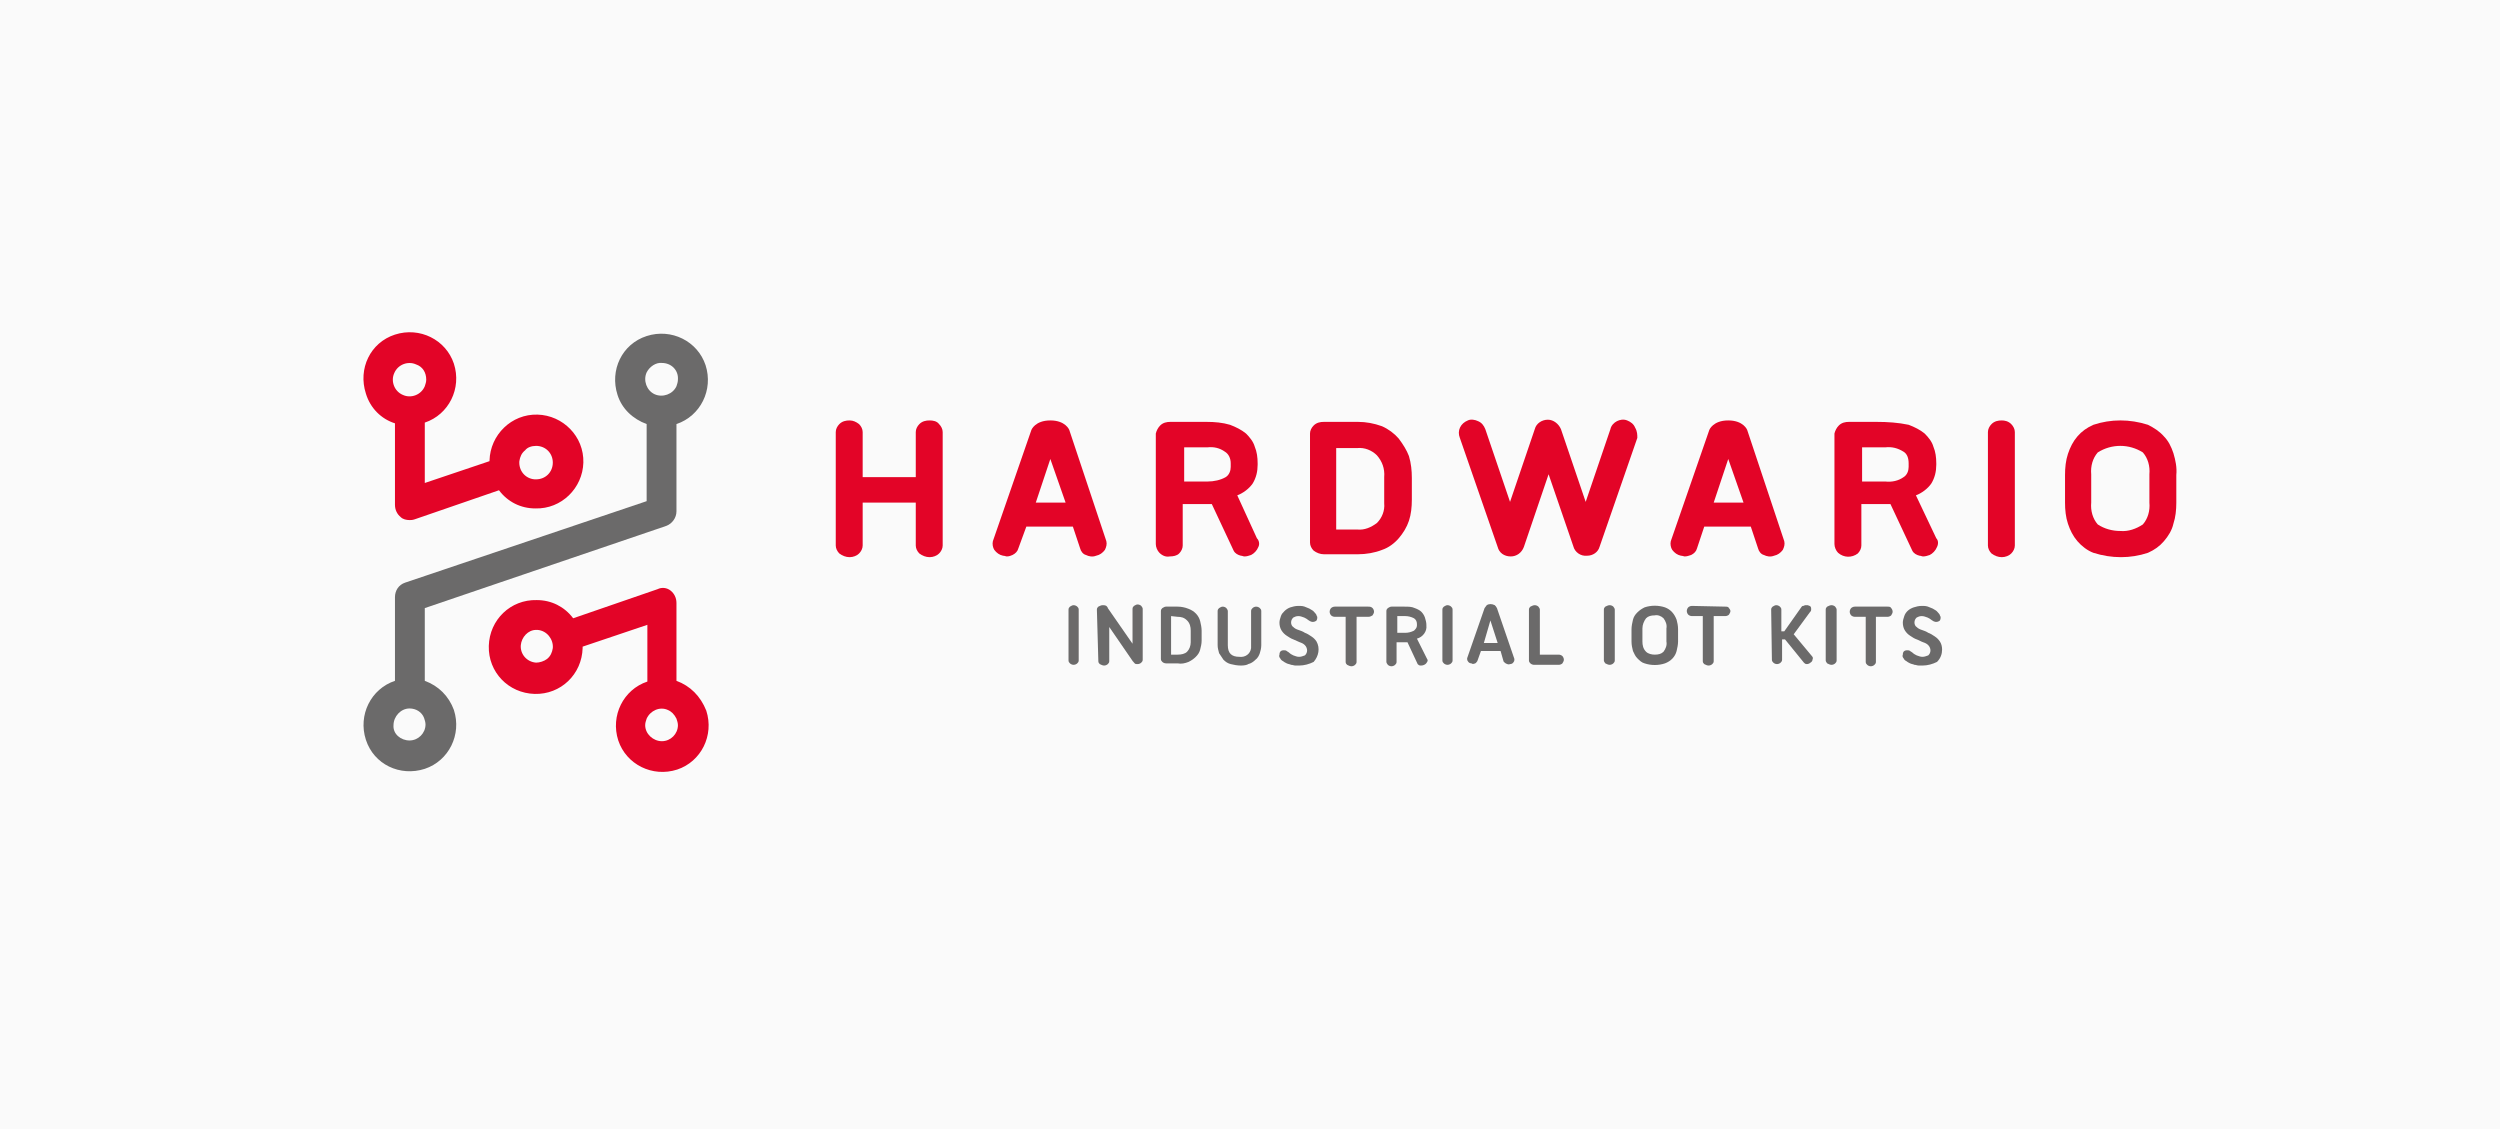
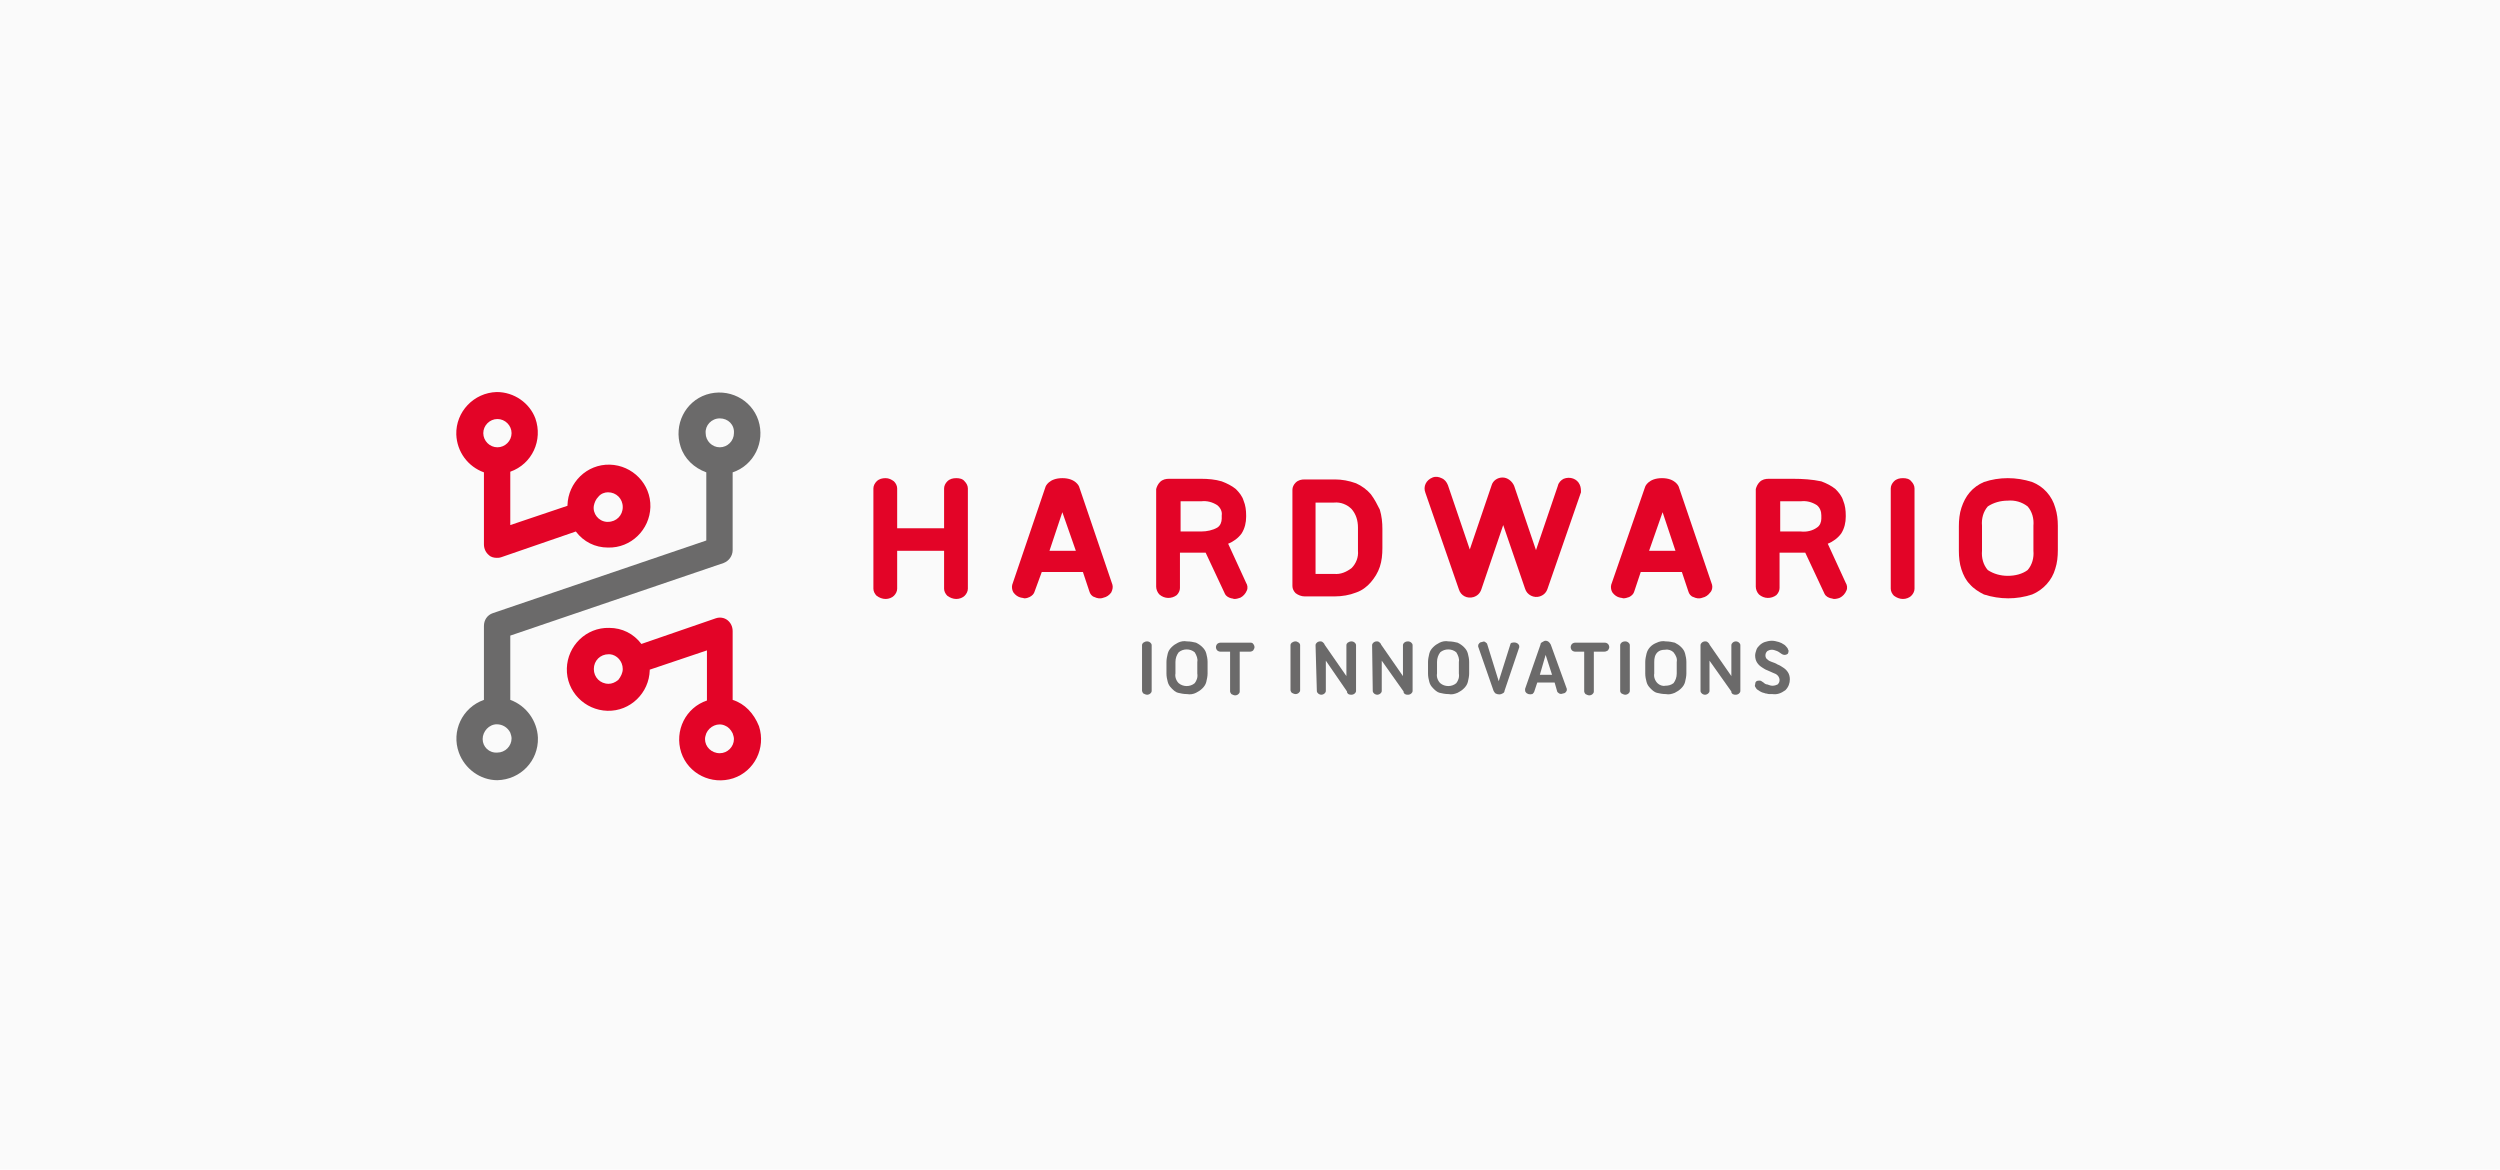
- <svg xmlns="http://www.w3.org/2000/svg" version="1.1" id="Layer_1" x="0px" y="0px" viewBox="0 0 343.7 155.1" style="enable-background:new 0 0 343.7 155.1;" xml:space="preserve">
+ <svg xmlns="http://www.w3.org/2000/svg" version="1.1" id="Layer_1" x="0px" y="0px" viewBox="0 0 389 182" style="enable-background:new 0 0 389 182;" xml:space="preserve">
  <style type="text/css">
	.st0{opacity:0.2;fill:#E6E6E6;enable-background:new    ;}
	.st1{fill:#6B6A6A;}
	.st2{fill:#E30427;}
</style>
-   <rect x="-21" y="-14" class="st0" width="389" height="182" />
-   <path class="st1" d="M54.1,99.7c0-1.2,1-2.3,2.2-2.3c0.9,0,1.7,0.5,2,1.3c0.1,0.3,0.2,0.6,0.2,0.9c0,1.2-1,2.2-2.2,2.2  S54,100.9,54.1,99.7 M91,49.9c1.3,0,2.3,1,2.2,2.3c0,0,0,0,0,0c0,0.3-0.1,0.6-0.2,0.9c-0.5,1.1-1.9,1.6-3,1.1s-1.6-1.9-1.1-3  C89.3,50.4,90.2,49.8,91,49.9 M58.4,93.6v-10l33.2-11.3c0.8-0.3,1.4-1.1,1.4-2v-12c3.3-1.1,5.1-4.7,4-8.1c-1.1-3.3-4.7-5.1-8.1-4  s-5.1,4.7-4,8.1c0.6,1.9,2.1,3.3,4,4v10.6L55.7,80.1c-0.9,0.3-1.4,1.1-1.4,2v11.5c-3.3,1.1-5.1,4.7-4,8.1s4.7,5.1,8.1,4  c3.3-1.1,5.1-4.7,4-8.1C61.7,95.7,60.3,94.3,58.4,93.6" />
-   <path class="st2" d="M58.6,52.2c0,0.3-0.1,0.6-0.2,0.9c-0.5,1.2-1.9,1.7-3,1.2c-1.2-0.5-1.7-1.9-1.2-3c0.5-1.2,1.9-1.7,3-1.2  C58.1,50.4,58.6,51.2,58.6,52.2 M73.7,61.3c1.3,0,2.3,1,2.3,2.3c0,1.3-1,2.3-2.3,2.3h-0.2c-1.3-0.1-2.2-1.2-2.1-2.5  c0.1-0.6,0.3-1.1,0.8-1.5C72.5,61.5,73.1,61.3,73.7,61.3 M54.3,58.2v11.2c0,0.7,0.3,1.3,0.8,1.7c0.3,0.3,0.8,0.4,1.2,0.4  c0.2,0,0.4,0,0.7-0.1l11.6-4c1.2,1.6,3,2.5,5,2.5c3.6,0.1,6.5-2.8,6.6-6.3c0.1-3.6-2.8-6.5-6.3-6.6c-3.6-0.1-6.5,2.8-6.6,6.3  c0,0,0,0.1,0,0.1l-8.9,3v-8.3c3.3-1.1,5.1-4.7,4-8.1c-1.1-3.3-4.7-5.1-8.1-4s-5.1,4.7-4,8.1C50.9,56.1,52.4,57.6,54.3,58.2" />
-   <path class="st2" d="M88.7,99.7c0-0.3,0.1-0.6,0.2-0.9c0.5-1.1,1.8-1.7,2.9-1.2c0.5,0.2,0.9,0.6,1.2,1.2c0.1,0.3,0.2,0.6,0.2,0.9  c0,1.2-1,2.2-2.2,2.2S88.7,100.9,88.7,99.7 M73.7,91.1c-1.3-0.1-2.2-1.2-2.1-2.4c0.1-1.1,1-2.1,2.1-2.1h0.2c1.3,0.1,2.2,1.3,2.1,2.5  c-0.1,0.6-0.3,1.1-0.8,1.5C74.8,90.9,74.2,91.1,73.7,91.1 M93,93.6V82.9c0-0.7-0.3-1.3-0.8-1.7c-0.5-0.4-1.2-0.5-1.8-0.2l-11.6,4  c-1.2-1.6-3-2.5-5-2.5c-3.6-0.1-6.5,2.7-6.6,6.3c-0.1,3.6,2.7,6.5,6.3,6.6c3.6,0.1,6.5-2.7,6.6-6.3c0-0.1,0-0.1,0-0.2l8.9-3v7.8  c-3.3,1.1-5.1,4.7-4,8.1c1.1,3.3,4.7,5.1,8.1,4c3.3-1.1,5.1-4.7,4-8.1C96.3,95.7,94.9,94.3,93,93.6" />
-   <path class="st2" d="M127.8,57.8c-0.5,0-1,0.1-1.4,0.5c-0.3,0.3-0.5,0.7-0.5,1.1v6.2h-7.3v-6.2c0-0.4-0.2-0.8-0.5-1.1  c-0.4-0.3-0.8-0.5-1.3-0.5c-0.5,0-1,0.1-1.4,0.5c-0.3,0.3-0.5,0.7-0.5,1.1V75c0,0.4,0.2,0.8,0.5,1.1c0.4,0.3,0.9,0.5,1.4,0.5  c0.5,0,1-0.2,1.3-0.5c0.3-0.3,0.5-0.7,0.5-1.1v-5.9h7.3V75c0,0.4,0.2,0.8,0.5,1.1c0.4,0.3,0.9,0.5,1.4,0.5c0.5,0,1-0.2,1.3-0.5  c0.3-0.3,0.5-0.7,0.5-1.1V59.4c0-0.4-0.2-0.8-0.5-1.1C128.8,57.9,128.3,57.8,127.8,57.8" />
-   <path class="st2" d="M169.2,63.7v0.5c0,0.5-0.2,1.1-0.7,1.4c-0.7,0.4-1.6,0.6-2.5,0.6h-3.2v-4.7h3.2c0.9-0.1,1.7,0.1,2.4,0.6  C168.9,62.4,169.2,63,169.2,63.7 M170.1,68.1c0.8-0.3,1.6-0.9,2.1-1.6c0.5-0.8,0.7-1.7,0.7-2.6v-0.2c0-0.8-0.1-1.6-0.4-2.3  c-0.2-0.7-0.7-1.3-1.2-1.8c-0.6-0.5-1.4-0.9-2.2-1.2c-1-0.3-2.1-0.4-3.2-0.4h-5c-0.5,0-1,0.1-1.4,0.5c-0.3,0.3-0.5,0.7-0.6,1.1v15.2  c0,0.4,0.2,0.9,0.5,1.2c0.4,0.4,0.9,0.6,1.4,0.5c0.5,0,1-0.1,1.3-0.4c0.3-0.3,0.5-0.7,0.5-1.1v-5.7h4l3,6.4c0.2,0.4,0.6,0.6,1,0.7  c0.2,0,0.3,0.1,0.5,0.1c0.3,0,0.6-0.1,0.9-0.2c0.4-0.2,0.8-0.6,1-1.1c0.2-0.4,0.1-0.9-0.2-1.2L170.1,68.1z" />
-   <path class="st2" d="M190.3,65.6v3.6c0.1,1-0.3,2-1,2.7c-0.8,0.6-1.7,1-2.7,0.9h-2.9V61.6h2.9c1-0.1,2,0.3,2.7,1  C190,63.4,190.4,64.4,190.3,65.6 M192.3,60.3c-0.6-0.7-1.4-1.3-2.3-1.7c-1.1-0.4-2.2-0.6-3.3-0.6H182c-0.5,0-1,0.1-1.4,0.5  c-0.3,0.3-0.5,0.7-0.5,1.1v15c0,0.4,0.2,0.8,0.5,1.1c0.4,0.3,0.9,0.5,1.4,0.5h4.7c1.1,0,2.3-0.2,3.3-0.6c0.9-0.3,1.7-0.9,2.3-1.6  c0.6-0.7,1.1-1.5,1.4-2.4c0.3-0.9,0.4-1.9,0.4-2.9v-3c0-1-0.1-2-0.4-3C193.4,61.9,192.9,61.1,192.3,60.3" />
-   <path class="st2" d="M239.7,69.1h-4.1l2-6L239.7,69.1z M240.2,59.1c0,0-0.5-1.3-2.6-1.3s-2.6,1.3-2.6,1.3l-5.3,15.3  c-0.1,0.4,0,0.9,0.2,1.2c0.3,0.4,0.7,0.7,1.2,0.8c0.2,0,0.4,0.1,0.5,0.1c0.3,0,0.6-0.1,0.9-0.2c0.4-0.2,0.7-0.5,0.8-0.9l1-3h6.4l1,3  c0.1,0.4,0.4,0.8,0.8,0.9c0.4,0.2,0.9,0.3,1.4,0.1c0.5-0.1,0.9-0.4,1.2-0.8c0.2-0.4,0.3-0.8,0.2-1.2L240.2,59.1z" />
-   <path class="st2" d="M262.4,63.7v0.5c0,0.5-0.2,1.1-0.7,1.4c-0.7,0.5-1.6,0.7-2.5,0.6h-3.2v-4.7h3.2c0.9-0.1,1.7,0.1,2.5,0.6  C262.2,62.4,262.4,63,262.4,63.7 M263.4,68.1c0.8-0.3,1.6-0.9,2.1-1.6c0.5-0.8,0.7-1.7,0.7-2.6v-0.2c0-0.8-0.1-1.6-0.4-2.3  c-0.2-0.7-0.7-1.3-1.2-1.8c-0.6-0.5-1.4-0.9-2.2-1.2c-1.4-0.3-2.9-0.4-4.4-0.4h-3.8c-0.5,0-1,0.1-1.4,0.5c-0.3,0.3-0.5,0.7-0.6,1.1  v15.2c0,0.4,0.2,0.9,0.5,1.2c0.8,0.7,1.9,0.7,2.7,0.1c0.3-0.3,0.5-0.7,0.5-1.1v-5.7h4l3,6.4c0.2,0.4,0.6,0.6,1,0.7  c0.2,0,0.3,0.1,0.5,0.1c0.3,0,0.6-0.1,0.9-0.2c0.4-0.2,0.8-0.6,1-1.1c0.2-0.4,0.2-0.9-0.1-1.2L263.4,68.1z" />
-   <path class="st2" d="M275.2,57.8c-0.5,0-1,0.1-1.4,0.5c-0.3,0.3-0.5,0.7-0.5,1.1v15.6c0,0.4,0.2,0.8,0.5,1.1  c0.4,0.3,0.9,0.5,1.4,0.5c0.5,0,1-0.2,1.3-0.5c0.3-0.3,0.5-0.7,0.5-1.1V59.4c0-0.4-0.2-0.8-0.5-1.1  C276.1,57.9,275.6,57.8,275.2,57.8" />
-   <path class="st2" d="M291.5,73c-1.1,0-2.2-0.3-3.1-0.9c-0.7-0.8-1-1.9-0.9-3v-3.9c-0.1-1.1,0.2-2.2,0.9-3c1.9-1.2,4.3-1.2,6.2,0  c0.7,0.8,1,1.9,0.9,3v3.9c0.1,1.1-0.2,2.2-0.9,3C293.7,72.7,292.6,73.1,291.5,73 M298.8,62.3c-0.3-0.9-0.7-1.7-1.3-2.3  c-0.6-0.7-1.4-1.2-2.2-1.6c-2.5-0.8-5.1-0.8-7.5,0c-0.9,0.4-1.6,0.9-2.2,1.6c-0.6,0.7-1,1.5-1.3,2.4c-0.3,0.9-0.4,1.9-0.4,2.9v3.8  c0,1,0.1,2,0.4,2.9c0.3,0.9,0.7,1.7,1.3,2.4c0.6,0.7,1.4,1.3,2.2,1.6c2.5,0.8,5.1,0.8,7.5,0c0.9-0.4,1.6-0.9,2.2-1.6  c0.6-0.7,1.1-1.5,1.3-2.4c0.3-0.9,0.4-1.9,0.4-2.9v-3.8C299.3,64.3,299.1,63.3,298.8,62.3" />
-   <path class="st2" d="M224.8,58.8c-0.2-0.5-0.6-0.8-1.1-1c-0.5-0.2-1-0.1-1.4,0.1c-0.4,0.2-0.8,0.6-0.9,1.1L218,69l-3.4-10  c-0.3-0.7-1-1.3-1.8-1.3c-0.8,0-1.6,0.5-1.8,1.3l-3.4,10l-3.4-10c-0.2-0.5-0.5-0.9-1-1.1c-0.4-0.2-1-0.3-1.4-0.1  c-1,0.4-1.5,1.4-1.1,2.4l5.2,15c0.2,0.8,0.9,1.3,1.8,1.3c0.8,0,1.5-0.5,1.8-1.3l3.4-10l3.4,9.9c0.2,0.8,1,1.4,1.9,1.3  c0.8,0,1.5-0.5,1.7-1.2l5.2-15C225.1,59.8,225.1,59.3,224.8,58.8" />
-   <path class="st2" d="M146.5,69.1h-4.1l2-6L146.5,69.1z M147,59.1c0,0-0.5-1.3-2.6-1.3s-2.6,1.3-2.6,1.3l-5.3,15.3  c-0.1,0.4,0,0.9,0.2,1.2c0.3,0.4,0.7,0.7,1.2,0.8c0.2,0,0.4,0.1,0.5,0.1c0.3,0,0.6-0.1,0.8-0.2c0.4-0.2,0.7-0.5,0.8-0.9l1.1-3h6.4  l1,3c0.1,0.4,0.4,0.8,0.8,0.9c0.4,0.2,0.9,0.3,1.4,0.1c0.5-0.1,0.9-0.4,1.2-0.8c0.2-0.4,0.3-0.8,0.2-1.2L147,59.1z" />
-   <path class="st1" d="M146.9,83.8c0-0.2,0.1-0.3,0.2-0.4c0.2-0.1,0.3-0.2,0.5-0.2c0.2,0,0.4,0.1,0.5,0.2c0.1,0.1,0.2,0.2,0.2,0.4v7  c0,0.2-0.1,0.3-0.2,0.4c-0.1,0.1-0.3,0.2-0.5,0.2c-0.2,0-0.4-0.1-0.5-0.2c-0.1-0.1-0.2-0.2-0.2-0.4V83.8z" />
-   <path class="st1" d="M150.8,83.8c0-0.2,0.1-0.3,0.2-0.4c0.2-0.1,0.4-0.2,0.6-0.2c0.2,0,0.3,0,0.5,0.1c0.1,0.1,0.2,0.2,0.2,0.3  l3.4,4.9v-4.8c0-0.2,0.1-0.3,0.2-0.4c0.2-0.1,0.3-0.2,0.5-0.2c0.2,0,0.4,0.1,0.5,0.2c0.1,0.1,0.2,0.3,0.2,0.4v7  c0,0.2-0.1,0.3-0.2,0.4c-0.1,0.1-0.3,0.2-0.5,0.2c-0.2,0-0.3,0-0.4-0.1c-0.1-0.1-0.2-0.2-0.2-0.3V91l-3.3-4.8v4.7  c0,0.2-0.1,0.3-0.2,0.4c-0.1,0.1-0.3,0.2-0.5,0.2c-0.2,0-0.4-0.1-0.6-0.2c-0.1-0.1-0.2-0.2-0.2-0.4L150.8,83.8z" />
-   <path class="st1" d="M159.6,84c0-0.2,0.1-0.3,0.2-0.4c0.2-0.1,0.3-0.2,0.5-0.2h1.6c0.5,0,1,0.1,1.5,0.3c0.8,0.3,1.4,0.9,1.6,1.7  c0.1,0.4,0.2,0.9,0.2,1.3v1.4c0,0.4-0.1,0.8-0.2,1.2c-0.1,0.4-0.3,0.7-0.6,1c-0.3,0.3-0.6,0.5-1,0.7c-0.5,0.2-1,0.3-1.5,0.2h-1.6  c-0.2,0-0.4-0.1-0.5-0.2c-0.1-0.1-0.2-0.2-0.2-0.4L159.6,84z M161,84.7V90h0.9c0.5,0,1-0.1,1.3-0.4c0.3-0.3,0.5-0.8,0.5-1.3v-1.6  c0-0.5-0.1-1-0.5-1.4c-0.4-0.4-0.8-0.5-1.3-0.5L161,84.7z" />
-   <path class="st1" d="M170.6,91.5c-0.5,0-1-0.1-1.4-0.2c-0.4-0.1-0.7-0.3-1-0.6c-0.2-0.3-0.4-0.6-0.6-0.9c-0.1-0.4-0.2-0.7-0.2-1.1  v-4.7c0-0.2,0.1-0.3,0.2-0.4c0.2-0.1,0.3-0.2,0.5-0.2c0.2,0,0.4,0.1,0.5,0.2c0.1,0.1,0.2,0.3,0.2,0.4v4.7c0,1.1,0.5,1.6,1.6,1.6  c0.8,0.1,1.5-0.4,1.6-1.2c0-0.1,0-0.3,0-0.4v-4.7c0-0.2,0.1-0.3,0.2-0.4c0.1-0.1,0.3-0.2,0.5-0.2c0.2,0,0.4,0.1,0.5,0.2  c0.1,0.1,0.2,0.2,0.2,0.4v4.7c0,0.4-0.1,0.8-0.2,1.1c-0.1,0.3-0.3,0.7-0.6,0.9c-0.3,0.3-0.6,0.5-1,0.6  C171.5,91.4,171.1,91.5,170.6,91.5z" />
-   <path class="st1" d="M178.6,91.5c-0.2,0-0.3,0-0.5,0c-0.2,0-0.4-0.1-0.6-0.1c-0.2-0.1-0.4-0.1-0.6-0.2c-0.2-0.1-0.4-0.2-0.5-0.3  c-0.2-0.1-0.3-0.2-0.4-0.4c-0.1-0.1-0.2-0.3-0.1-0.5c0-0.4,0.2-0.6,0.6-0.6c0.1,0,0.3,0,0.4,0.1c0.1,0.1,0.2,0.1,0.3,0.2  c0.2,0.2,0.4,0.3,0.6,0.4c0.3,0.1,0.5,0.2,0.8,0.2c0.3,0,0.5-0.1,0.8-0.2c0.2-0.2,0.3-0.4,0.3-0.7c0-0.2-0.1-0.5-0.3-0.7  c-0.2-0.2-0.4-0.3-0.7-0.4l-0.9-0.4c-0.3-0.1-0.6-0.3-0.9-0.5c-0.3-0.2-0.5-0.4-0.7-0.7c-0.2-0.3-0.3-0.7-0.3-1.1  c0-0.3,0.1-0.6,0.2-0.9c0.1-0.3,0.3-0.5,0.5-0.7c0.2-0.2,0.5-0.4,0.8-0.5c0.3-0.1,0.7-0.2,1.1-0.2c0.4,0,0.7,0,1.1,0.2  c0.3,0.1,0.5,0.2,0.8,0.4c0.2,0.1,0.3,0.3,0.5,0.5c0.1,0.1,0.1,0.3,0.2,0.4c0,0.2,0,0.3-0.1,0.5c-0.1,0.1-0.3,0.2-0.5,0.2  c-0.1,0-0.2,0-0.4-0.1c-0.1-0.1-0.2-0.1-0.3-0.2c-0.1-0.1-0.3-0.2-0.5-0.3c-0.3-0.1-0.5-0.2-0.8-0.2c-0.3,0-0.5,0.1-0.7,0.2  c-0.2,0.2-0.3,0.4-0.3,0.7c0,0.2,0.1,0.5,0.3,0.6c0.2,0.2,0.4,0.3,0.7,0.4c0.3,0.1,0.6,0.2,0.9,0.4c0.3,0.1,0.6,0.3,0.9,0.5  c0.3,0.2,0.5,0.4,0.7,0.7c0.5,0.9,0.3,2-0.4,2.8C180,91.3,179.3,91.5,178.6,91.5z" />
-   <path class="st1" d="M188.1,83.4c0.2,0,0.4,0,0.6,0.2c0.1,0.1,0.2,0.3,0.2,0.5c0,0.2-0.1,0.3-0.2,0.5c-0.2,0.1-0.3,0.2-0.6,0.2h-1.6  v6.2c0,0.2-0.1,0.3-0.2,0.4c-0.1,0.1-0.3,0.2-0.5,0.2c-0.2,0-0.4-0.1-0.6-0.2c-0.1-0.1-0.2-0.2-0.2-0.4v-6.2h-1.5  c-0.2,0-0.4-0.1-0.5-0.2c-0.1-0.1-0.2-0.3-0.2-0.5c0-0.2,0.1-0.4,0.2-0.5c0.1-0.1,0.3-0.2,0.5-0.2H188.1z" />
-   <path class="st1" d="M190.6,84c0-0.2,0.1-0.3,0.2-0.4c0.2-0.1,0.3-0.2,0.5-0.2h1.8c0.5,0,1,0,1.4,0.2c0.3,0.1,0.7,0.3,0.9,0.5  c0.2,0.2,0.4,0.5,0.5,0.8c0.1,0.3,0.2,0.7,0.2,1v0.1c0.1,0.8-0.5,1.6-1.3,1.8l1.4,2.8c0.1,0.1,0.1,0.3,0,0.4  c-0.1,0.2-0.2,0.3-0.4,0.4c-0.2,0.1-0.4,0.1-0.5,0.1c-0.2,0-0.3-0.1-0.4-0.2l-1.4-3H192v2.7c0,0.2-0.1,0.3-0.2,0.4  c-0.1,0.1-0.3,0.2-0.5,0.2c-0.2,0-0.4-0.1-0.5-0.2c-0.1-0.1-0.2-0.3-0.2-0.4L190.6,84z M192.1,84.7V87h1.1c0.4,0,0.8-0.1,1.2-0.3  c0.2-0.2,0.4-0.4,0.4-0.7v-0.2c0-0.3-0.1-0.6-0.4-0.8c-0.4-0.2-0.8-0.3-1.2-0.3L192.1,84.7z" />
-   <path class="st1" d="M198.3,83.8c0-0.2,0.1-0.3,0.2-0.4c0.2-0.1,0.3-0.2,0.5-0.2c0.2,0,0.4,0.1,0.5,0.2c0.1,0.1,0.2,0.2,0.2,0.4v7  c0,0.2-0.1,0.3-0.2,0.4c-0.1,0.1-0.3,0.2-0.5,0.2c-0.2,0-0.4-0.1-0.5-0.2c-0.1-0.1-0.2-0.2-0.2-0.4V83.8z" />
-   <path class="st1" d="M208.2,90.6c0,0.1,0,0.3-0.1,0.4c-0.1,0.2-0.3,0.3-0.5,0.3c-0.2,0.1-0.4,0-0.6-0.1c-0.1-0.1-0.3-0.2-0.3-0.3  l-0.4-1.4h-2.7l-0.5,1.4c-0.1,0.1-0.2,0.3-0.3,0.3c-0.2,0.1-0.4,0.1-0.5,0c-0.2,0-0.4-0.1-0.5-0.3c-0.1-0.1-0.1-0.3-0.1-0.4l2.4-6.9  c0.1-0.1,0.2-0.3,0.3-0.4c0.3-0.2,0.7-0.2,1.1,0c0.1,0.1,0.2,0.2,0.3,0.4L208.2,90.6z M204,88.4h1.9l-1-3.1L204,88.4z" />
-   <path class="st1" d="M210.2,83.8c0-0.2,0.1-0.3,0.2-0.4c0.2-0.1,0.4-0.2,0.6-0.2c0.2,0,0.4,0.1,0.5,0.2c0.1,0.1,0.2,0.3,0.2,0.4V90  h2.6c0.2,0,0.4,0.1,0.5,0.2c0.1,0.1,0.2,0.3,0.2,0.5c0,0.2-0.1,0.3-0.2,0.5c-0.1,0.1-0.3,0.2-0.5,0.2h-3.4c-0.2,0-0.4-0.1-0.5-0.2  c-0.1-0.1-0.2-0.2-0.2-0.4V83.8z" />
-   <path class="st1" d="M220.5,83.8c0-0.2,0.1-0.3,0.2-0.4c0.2-0.1,0.4-0.2,0.6-0.2c0.2,0,0.4,0.1,0.5,0.2c0.1,0.1,0.2,0.3,0.2,0.4v7  c0,0.2-0.1,0.3-0.2,0.4c-0.1,0.1-0.3,0.2-0.5,0.2c-0.2,0-0.4-0.1-0.6-0.2c-0.1-0.1-0.2-0.3-0.2-0.4V83.8z" />
-   <path class="st1" d="M224.3,86.5c0-0.4,0.1-0.9,0.2-1.3c0.1-0.4,0.3-0.7,0.6-1c0.3-0.3,0.6-0.5,1-0.7c0.9-0.3,1.9-0.3,2.8,0  c0.8,0.3,1.3,0.9,1.6,1.7c0.1,0.4,0.2,0.8,0.2,1.3v1.7c0,0.4-0.1,0.9-0.2,1.3c-0.2,0.8-0.8,1.4-1.6,1.7c-0.9,0.3-1.9,0.3-2.8,0  c-0.4-0.1-0.7-0.4-1-0.7c-0.3-0.3-0.4-0.6-0.6-1c-0.1-0.4-0.2-0.8-0.2-1.3V86.5z M225.8,88.2c0,0.5,0.1,1,0.5,1.4  c0.3,0.3,0.8,0.4,1.2,0.4c0.5,0,0.9-0.1,1.2-0.4c0.3-0.4,0.5-0.9,0.4-1.4v-1.8c0.1-0.5-0.1-1-0.4-1.4c-0.3-0.3-0.8-0.5-1.2-0.4  c-0.5,0-0.9,0.1-1.2,0.4c-0.3,0.4-0.5,0.9-0.5,1.4V88.2z" />
-   <path class="st1" d="M237.2,83.4c0.2,0,0.4,0,0.5,0.2c0.1,0.1,0.2,0.3,0.2,0.4c0,0.2-0.1,0.3-0.2,0.5c-0.1,0.1-0.3,0.2-0.5,0.2h-1.6  v6.2c0,0.2-0.1,0.3-0.2,0.4c-0.1,0.1-0.3,0.2-0.5,0.2c-0.2,0-0.4-0.1-0.6-0.2c-0.1-0.1-0.2-0.2-0.2-0.4v-6.2h-1.5  c-0.2,0-0.4-0.1-0.5-0.2c-0.1-0.1-0.2-0.3-0.2-0.5c0-0.2,0.1-0.4,0.2-0.5c0.1-0.1,0.3-0.2,0.5-0.2L237.2,83.4z" />
-   <path class="st1" d="M243.5,83.8c0-0.2,0.1-0.3,0.2-0.4c0.2-0.1,0.3-0.2,0.5-0.2c0.2,0,0.4,0.1,0.5,0.2c0.1,0.1,0.2,0.2,0.2,0.4v3  h0.4l2.4-3.4c0.1-0.1,0.1-0.1,0.2-0.1c0.1,0,0.2-0.1,0.3-0.1c0.1,0,0.2,0,0.3,0c0.1,0,0.2,0.1,0.3,0.1c0.2,0.1,0.2,0.3,0.2,0.5  c0,0.2-0.1,0.3-0.2,0.4l-2.2,3l2.5,3c0.1,0.1,0.2,0.3,0.1,0.4c0,0.2-0.1,0.4-0.3,0.5c-0.1,0.1-0.3,0.2-0.5,0.2  c-0.2,0-0.3-0.1-0.4-0.2l-2.6-3.2H245v2.8c0,0.2-0.1,0.3-0.2,0.4c-0.1,0.1-0.3,0.2-0.5,0.2c-0.2,0-0.4-0.1-0.5-0.2  c-0.1-0.1-0.2-0.2-0.2-0.4L243.5,83.8z" />
-   <path class="st1" d="M251,83.8c0-0.2,0.1-0.3,0.2-0.4c0.2-0.1,0.4-0.2,0.6-0.2c0.2,0,0.4,0.1,0.5,0.2c0.1,0.1,0.2,0.3,0.2,0.4v7  c0,0.2-0.1,0.3-0.2,0.4c-0.1,0.1-0.3,0.2-0.5,0.2c-0.2,0-0.4-0.1-0.6-0.2c-0.1-0.1-0.2-0.3-0.2-0.4V83.8z" />
-   <path class="st1" d="M259.5,83.4c0.2,0,0.4,0,0.5,0.2c0.1,0.1,0.2,0.3,0.2,0.5c0,0.2-0.1,0.3-0.2,0.5c-0.1,0.1-0.3,0.2-0.5,0.2h-1.6  v6.2c0,0.2-0.1,0.3-0.2,0.4c-0.1,0.1-0.3,0.2-0.5,0.2c-0.2,0-0.4-0.1-0.5-0.2c-0.1-0.1-0.2-0.2-0.2-0.4v-6.2H255  c-0.2,0-0.4-0.1-0.5-0.2c-0.1-0.1-0.2-0.3-0.2-0.5c0-0.2,0.1-0.4,0.2-0.5c0.1-0.1,0.3-0.2,0.5-0.2H259.5z" />
-   <path class="st1" d="M264.3,91.5c-0.2,0-0.3,0-0.5,0c-0.2,0-0.4-0.1-0.6-0.1c-0.2-0.1-0.4-0.1-0.6-0.2c-0.2-0.1-0.4-0.2-0.5-0.3  c-0.2-0.1-0.3-0.2-0.4-0.4c-0.1-0.1-0.2-0.3-0.1-0.5c0-0.4,0.2-0.6,0.6-0.6c0.1,0,0.3,0,0.4,0.1c0.1,0.1,0.2,0.1,0.3,0.2  c0.2,0.2,0.4,0.3,0.6,0.4c0.3,0.1,0.5,0.2,0.8,0.2c0.3,0,0.5-0.1,0.8-0.2c0.2-0.2,0.3-0.4,0.3-0.7c0-0.2-0.1-0.5-0.3-0.7  c-0.2-0.2-0.4-0.3-0.7-0.4c-0.3-0.1-0.6-0.3-0.9-0.4c-0.3-0.1-0.6-0.3-0.9-0.5c-0.3-0.2-0.5-0.4-0.7-0.7c-0.2-0.3-0.3-0.7-0.3-1.1  c0-0.3,0.1-0.6,0.2-0.9c0.2-0.6,0.7-1,1.3-1.2c0.3-0.1,0.7-0.2,1.1-0.2c0.4,0,0.7,0,1.1,0.2c0.3,0.1,0.5,0.2,0.8,0.4  c0.2,0.1,0.3,0.3,0.5,0.5c0.1,0.1,0.1,0.3,0.2,0.4c0,0.2,0,0.3-0.1,0.5c-0.1,0.1-0.3,0.2-0.5,0.2c-0.1,0-0.2,0-0.4-0.1  c-0.1-0.1-0.2-0.1-0.3-0.2c-0.1-0.1-0.3-0.2-0.5-0.3c-0.3-0.1-0.5-0.2-0.8-0.2c-0.3,0-0.5,0.1-0.7,0.2c-0.2,0.2-0.3,0.4-0.3,0.7  c0,0.2,0.1,0.5,0.3,0.6c0.2,0.2,0.4,0.3,0.7,0.4c0.3,0.1,0.6,0.2,0.9,0.4c0.3,0.1,0.6,0.3,0.9,0.5c0.3,0.2,0.5,0.4,0.7,0.7  c0.2,0.3,0.3,0.7,0.3,1.1c0,0.6-0.2,1.2-0.7,1.7C265.7,91.3,265,91.5,264.3,91.5z" />
+   <g id="Layer_2_00000016793539184719770390000011885323471834322103_">
+     <g id="Layer_1-2">
+       <rect class="st0" width="389" height="182" />
+       <g id="Vrstva_2">
+         <g id="Layer_1_00000137109967058939730080000005512206186829468067_">
+           <path class="st1" d="M75.1,115c0-1.2,1-2.3,2.2-2.3c0.9,0,1.7,0.5,2.1,1.3c0.1,0.3,0.2,0.6,0.2,0.9c0,1.2-1,2.2-2.2,2.2      C76.1,117.2,75.1,116.2,75.1,115L75.1,115 M112,65.1c1.3,0,2.3,1,2.2,2.3c0,0,0,0,0,0c0,1.2-1,2.2-2.2,2.2c-1.2,0-2.2-1-2.2-2.2      C109.7,66.2,110.7,65.1,112,65.1C112,65.1,112,65.1,112,65.1 M79.4,108.9v-10l33.2-11.3c0.8-0.3,1.4-1.1,1.4-2V73.5      c3.3-1.1,5.1-4.7,4-8.1c-1.1-3.3-4.7-5.1-8.1-4c-3.3,1.1-5.1,4.7-4,8.1c0.6,1.9,2.1,3.3,4,4v10.6L76.7,95.4      c-0.9,0.3-1.4,1.1-1.4,2v11.5c-3.4,1.2-5.1,4.9-3.9,8.2c0.9,2.5,3.3,4.3,6,4.3c3.6-0.1,6.4-3,6.3-6.6      C83.6,112.2,81.9,109.8,79.4,108.9" />
+           <path class="st2" d="M79.6,67.4c0,1.2-1,2.2-2.2,2.2c-1.2,0-2.2-1-2.2-2.2s1-2.2,2.2-2.2C78.6,65.2,79.6,66.2,79.6,67.4       M94.6,76.6c1.3,0,2.3,1,2.3,2.3s-1,2.3-2.3,2.3h-0.2c-1.3-0.1-2.2-1.3-2-2.5c0.1-0.5,0.3-1,0.7-1.4      C93.5,76.8,94.1,76.6,94.6,76.6 M75.3,73.5v11.2c0,0.7,0.3,1.3,0.8,1.7c0.3,0.3,0.8,0.4,1.2,0.4c0.2,0,0.4,0,0.7-0.1l11.6-4      c1.2,1.6,3,2.5,5,2.5c3.6,0.1,6.5-2.8,6.6-6.3c0.1-3.6-2.8-6.5-6.3-6.6c-3.6-0.1-6.5,2.8-6.6,6.3c0,0,0,0.1,0,0.1l-8.9,3v-8.3      c3.4-1.2,5.1-4.9,3.9-8.3C82.4,62.7,80,61,77.3,61c-3.6,0.1-6.4,3.1-6.3,6.6C71.1,70.3,72.8,72.6,75.3,73.5" />
+           <path class="st2" d="M109.7,115c0-0.3,0.1-0.6,0.2-0.9c0.5-1.1,1.8-1.7,2.9-1.2c0.5,0.2,0.9,0.6,1.2,1.2      c0.1,0.3,0.2,0.6,0.2,0.9c0,1.2-1,2.2-2.2,2.2C110.7,117.2,109.7,116.2,109.7,115 M94.7,106.4c-1.3,0-2.3-1-2.3-2.3      c0-1.3,1-2.3,2.3-2.3h0.2c1.1,0.1,2,1.1,2,2.3c0,0.6-0.3,1.2-0.7,1.7C95.7,106.2,95.2,106.4,94.7,106.4 M114,108.9V98.2      c0-0.7-0.3-1.3-0.8-1.7c-0.5-0.4-1.2-0.5-1.8-0.3l-11.6,4c-1.2-1.6-3-2.5-5-2.5c-3.6-0.1-6.5,2.8-6.6,6.3      c-0.1,3.6,2.8,6.5,6.3,6.6c3.6,0.1,6.5-2.8,6.6-6.3c0,0,0-0.1,0-0.1l8.9-3v7.8c-3.3,1.1-5.1,4.7-4,8.1c1.1,3.3,4.7,5.1,8.1,4      c3.3-1.1,5.1-4.7,4-8.1C117.3,111,115.9,109.5,114,108.9" />
+           <path class="st2" d="M148.8,74.4c-0.5,0-1,0.1-1.4,0.5c-0.3,0.3-0.5,0.7-0.5,1.1v6.2h-7.3V76c0-0.4-0.2-0.8-0.5-1.1      c-0.4-0.3-0.8-0.5-1.3-0.5c-0.5,0-1,0.1-1.4,0.5c-0.3,0.3-0.5,0.7-0.5,1.1v15.6c0,0.4,0.2,0.8,0.5,1.1c0.4,0.3,0.9,0.5,1.4,0.5      c0.5,0,1-0.2,1.3-0.5c0.3-0.3,0.5-0.7,0.5-1.1v-5.9h7.3v5.9c0,0.4,0.2,0.8,0.5,1.1c0.4,0.3,0.9,0.5,1.4,0.5c0.5,0,1-0.2,1.3-0.5      c0.3-0.3,0.5-0.7,0.5-1.1V76c0-0.4-0.2-0.8-0.5-1.1C149.8,74.5,149.3,74.4,148.8,74.4" />
+           <path class="st2" d="M190.1,80.2v0.5c0,0.5-0.2,1.1-0.7,1.4c-0.7,0.4-1.6,0.6-2.5,0.6h-3.2V78h3.2c0.9-0.1,1.7,0.1,2.5,0.6      C189.9,79,190.2,79.6,190.1,80.2 M191.1,84.6c0.8-0.3,1.6-0.9,2.1-1.6c0.5-0.8,0.7-1.7,0.7-2.6v-0.2c0-0.8-0.1-1.6-0.4-2.3      c-0.2-0.7-0.7-1.3-1.2-1.8c-0.6-0.5-1.4-0.9-2.2-1.2c-1-0.3-2.1-0.4-3.2-0.4h-5c-0.5,0-1,0.1-1.4,0.5c-0.3,0.3-0.5,0.7-0.6,1.1      v15.2c0,0.4,0.2,0.9,0.5,1.2c0.8,0.7,1.9,0.7,2.7,0.1c0.3-0.3,0.5-0.7,0.5-1.1V86h4l3,6.4c0.2,0.4,0.6,0.6,1,0.7      c0.2,0,0.3,0.1,0.5,0.1c0.3,0,0.6-0.1,0.9-0.2c0.4-0.2,0.8-0.6,1-1.1c0.2-0.4,0.1-0.9-0.1-1.2L191.1,84.6z" />
+           <path class="st2" d="M211.3,82.1v3.6c0.1,1-0.3,2-1,2.7c-0.8,0.6-1.7,1-2.7,0.9h-2.9V78.2h2.9c1-0.1,2,0.3,2.7,1      C211,80,211.3,81,211.3,82.1 M213.3,76.9c-0.6-0.7-1.4-1.3-2.3-1.7c-1.1-0.4-2.2-0.6-3.3-0.6h-4.7c-0.5,0-1,0.1-1.4,0.5      c-0.3,0.3-0.5,0.7-0.5,1.1v15c0,0.4,0.2,0.8,0.5,1.1c0.4,0.3,0.9,0.5,1.4,0.5h4.7c1.1,0,2.3-0.2,3.3-0.6      c0.9-0.3,1.7-0.9,2.3-1.6c0.6-0.7,1.1-1.5,1.4-2.4c0.3-0.9,0.4-1.9,0.4-2.9v-3c0-1-0.1-2-0.4-3      C214.3,78.5,213.9,77.7,213.3,76.9" />
+           <path class="st2" d="M260.7,85.7h-4.1l2.1-6L260.7,85.7z M261.2,75.7c0,0-0.5-1.3-2.6-1.3c-2.1,0-2.6,1.3-2.6,1.3L250.7,91      c-0.1,0.4,0,0.9,0.2,1.2c0.3,0.4,0.7,0.7,1.2,0.8c0.2,0,0.4,0.1,0.5,0.1c0.3,0,0.6-0.1,0.9-0.2c0.4-0.2,0.7-0.5,0.8-0.9l1-3h6.4      l1,3c0.1,0.4,0.4,0.8,0.8,0.9c0.4,0.2,0.9,0.3,1.4,0.1c0.5-0.1,0.9-0.4,1.2-0.8c0.3-0.3,0.4-0.8,0.3-1.2L261.2,75.7z" />
+           <path class="st2" d="M283.4,80.2v0.5c0,0.5-0.2,1.1-0.7,1.4c-0.7,0.5-1.6,0.7-2.5,0.6H277V78h3.2c0.9-0.1,1.7,0.1,2.5,0.6      C283.2,79,283.4,79.6,283.4,80.2 M284.4,84.6c0.8-0.3,1.6-0.9,2.1-1.6c0.5-0.8,0.7-1.7,0.7-2.6v-0.2c0-0.8-0.1-1.6-0.4-2.3      c-0.2-0.7-0.7-1.3-1.2-1.8c-0.6-0.5-1.4-0.9-2.2-1.2c-1.4-0.3-2.9-0.4-4.4-0.4h-3.8c-0.5,0-1,0.1-1.4,0.5      c-0.3,0.3-0.5,0.7-0.6,1.1v15.2c0,0.4,0.2,0.9,0.5,1.2c0.8,0.7,1.9,0.7,2.7,0.1c0.3-0.3,0.5-0.7,0.5-1.1V86h4l3,6.4      c0.2,0.4,0.6,0.6,1,0.7c0.2,0,0.3,0.1,0.5,0.1c0.3,0,0.7-0.1,0.9-0.2c0.4-0.2,0.8-0.6,1-1.1c0.2-0.4,0.1-0.9-0.1-1.2L284.4,84.6      z" />
+           <path class="st2" d="M296.1,74.4c-0.5,0-1,0.1-1.4,0.5c-0.3,0.3-0.5,0.7-0.5,1.1v15.6c0,0.4,0.2,0.8,0.5,1.1      c0.4,0.3,0.9,0.5,1.4,0.5c0.5,0,1-0.2,1.3-0.5c0.3-0.3,0.5-0.7,0.5-1.1V76c0-0.4-0.2-0.8-0.5-1.1      C297.1,74.5,296.6,74.4,296.1,74.4" />
+           <path class="st2" d="M312.4,89.6c-1.1,0-2.2-0.3-3.1-0.9c-0.7-0.8-1-1.9-0.9-3v-3.9c-0.1-1.1,0.2-2.2,0.9-3      c0.9-0.6,2-0.9,3.1-0.9c1.1-0.1,2.2,0.2,3.1,0.9c0.7,0.8,1,1.9,0.9,3v3.9c0.1,1.1-0.2,2.2-0.9,3      C314.7,89.3,313.6,89.6,312.4,89.6 M319.8,79c-0.5-1.8-1.8-3.3-3.6-4c-2.5-0.8-5.1-0.8-7.5,0c-0.9,0.4-1.6,0.9-2.2,1.6      c-0.6,0.7-1,1.5-1.3,2.4c-0.3,0.9-0.4,1.9-0.4,2.9v3.8c0,1,0.1,2,0.4,2.9c0.3,0.9,0.7,1.7,1.3,2.3c0.6,0.7,1.4,1.2,2.2,1.6      c2.5,0.8,5.1,0.8,7.5,0c1.7-0.7,3.1-2.2,3.6-4c0.3-0.9,0.4-1.9,0.4-2.9v-3.8C320.2,80.9,320.1,79.9,319.8,79" />
+           <path class="st2" d="M245.8,75.4c-0.4-0.9-1.5-1.3-2.5-0.9c0,0,0,0,0,0c-0.4,0.2-0.8,0.6-0.9,1.1l-3.4,10l-3.4-10      c-0.3-0.7-1-1.3-1.8-1.3c-0.8,0-1.5,0.5-1.7,1.2l-3.4,10l-3.4-10c-0.2-0.5-0.5-0.9-1-1.1c-0.4-0.2-0.9-0.3-1.4-0.1      c-1,0.4-1.5,1.4-1.1,2.4l5.2,15c0.3,1,1.3,1.5,2.3,1.2c0.6-0.2,1-0.6,1.2-1.2l3.4-10l3.4,9.9c0.3,1,1.4,1.5,2.3,1.2      c0.6-0.2,1-0.6,1.2-1.2l5.2-15C246,76.3,246,75.8,245.8,75.4" />
+           <path class="st2" d="M167.4,85.7h-4.1l2-6L167.4,85.7z M167.9,75.7c0,0-0.5-1.3-2.6-1.3s-2.6,1.3-2.6,1.3L157.5,91      c-0.1,0.4,0,0.9,0.2,1.2c0.3,0.4,0.7,0.7,1.2,0.8c0.2,0,0.4,0.1,0.5,0.1c0.3,0,0.6-0.1,0.8-0.2c0.4-0.2,0.7-0.5,0.8-0.9l1.1-3      h6.4l1,3c0.1,0.4,0.4,0.8,0.8,0.9c0.4,0.2,0.9,0.3,1.4,0.1c0.5-0.1,0.9-0.4,1.2-0.8c0.2-0.4,0.3-0.8,0.2-1.2L167.9,75.7z" />
+           <path class="st1" d="M177.7,100.4c0-0.2,0.1-0.3,0.2-0.4c0.2-0.1,0.3-0.2,0.6-0.2c0.2,0,0.4,0.1,0.5,0.2      c0.1,0.1,0.2,0.2,0.2,0.4v7.1c0,0.2-0.1,0.3-0.2,0.4c-0.1,0.1-0.3,0.2-0.5,0.2c-0.2,0-0.4-0.1-0.6-0.2c-0.1-0.1-0.2-0.3-0.2-0.4      V100.4z" />
+           <path class="st1" d="M181.5,103c0-0.4,0.1-0.9,0.2-1.3c0.1-0.4,0.3-0.7,0.6-1c0.3-0.3,0.6-0.5,1-0.7c0.4-0.2,0.9-0.3,1.4-0.2      c0.5,0,1,0.1,1.4,0.2c0.4,0.2,0.7,0.4,1,0.7c0.3,0.3,0.5,0.6,0.6,1c0.1,0.4,0.2,0.8,0.2,1.3v1.8c0,0.4-0.1,0.9-0.2,1.3      c-0.1,0.4-0.3,0.7-0.6,1c-0.3,0.3-0.6,0.5-1,0.7c-0.4,0.2-0.9,0.3-1.4,0.2c-0.5,0-1-0.1-1.4-0.2c-0.4-0.1-0.7-0.4-1-0.7      c-0.3-0.3-0.5-0.6-0.6-1c-0.1-0.4-0.2-0.8-0.2-1.3V103z M182.9,104.8c-0.1,0.5,0.1,1.1,0.5,1.5c0.7,0.6,1.8,0.6,2.5,0      c0.3-0.4,0.5-0.9,0.4-1.5V103c0.1-0.5-0.1-1-0.4-1.5c-0.7-0.6-1.8-0.6-2.5,0c-0.3,0.4-0.5,0.9-0.5,1.5V104.8z" />
+           <path class="st1" d="M194.5,100c0.2,0,0.4,0,0.5,0.2c0.1,0.1,0.2,0.3,0.2,0.5c0,0.2-0.1,0.3-0.2,0.5c-0.1,0.1-0.3,0.2-0.5,0.2      h-1.6v6.2c0,0.2-0.1,0.3-0.2,0.4c-0.1,0.1-0.3,0.2-0.5,0.2c-0.2,0-0.4-0.1-0.6-0.2c-0.1-0.1-0.2-0.3-0.2-0.4v-6.2h-1.5      c-0.2,0-0.4-0.1-0.5-0.2c-0.1-0.1-0.2-0.3-0.2-0.5c0-0.2,0.1-0.4,0.2-0.5c0.1-0.1,0.3-0.2,0.5-0.2H194.5z" />
+           <path class="st1" d="M200.8,100.4c0-0.2,0.1-0.3,0.2-0.4c0.2-0.1,0.3-0.2,0.6-0.2c0.2,0,0.3,0.1,0.5,0.2      c0.1,0.1,0.2,0.2,0.2,0.4v7c0,0.2-0.1,0.3-0.2,0.4c-0.1,0.1-0.3,0.2-0.5,0.2c-0.2,0-0.4-0.1-0.6-0.2c-0.1-0.1-0.2-0.3-0.2-0.4      L200.8,100.4z" />
+           <path class="st1" d="M204.7,100.4c0-0.2,0.1-0.3,0.2-0.4c0.1-0.1,0.3-0.2,0.5-0.2c0.2,0,0.3,0,0.5,0.2c0.1,0.1,0.2,0.2,0.2,0.3      l3.4,4.9v-4.8c0-0.2,0.1-0.3,0.2-0.4c0.2-0.1,0.3-0.2,0.6-0.2c0.2,0,0.4,0.1,0.5,0.2c0.1,0.1,0.2,0.2,0.2,0.4v7.1      c0,0.2-0.1,0.3-0.2,0.4c-0.1,0.1-0.3,0.2-0.5,0.2c-0.2,0-0.3,0-0.5-0.1c-0.1-0.1-0.2-0.2-0.2-0.3v-0.1l-3.3-4.8v4.7      c0,0.2-0.1,0.3-0.2,0.4c-0.1,0.1-0.3,0.2-0.5,0.2c-0.2,0-0.4-0.1-0.5-0.2c-0.1-0.1-0.2-0.2-0.2-0.4L204.7,100.4z" />
+           <path class="st1" d="M213.5,100.4c0-0.2,0.1-0.3,0.2-0.4c0.1-0.1,0.3-0.2,0.5-0.2c0.2,0,0.3,0,0.5,0.2c0.1,0.1,0.2,0.2,0.2,0.3      l3.4,4.9v-4.8c0-0.2,0.1-0.3,0.2-0.4c0.1-0.1,0.3-0.2,0.6-0.2c0.2,0,0.4,0.1,0.5,0.2c0.1,0.1,0.2,0.2,0.2,0.4v7.1      c0,0.2-0.1,0.3-0.2,0.4c-0.1,0.1-0.3,0.2-0.5,0.2c-0.2,0-0.3,0-0.5-0.1c-0.1-0.1-0.2-0.2-0.2-0.3v-0.1l-3.4-4.8v4.7      c0,0.2-0.1,0.3-0.2,0.4c-0.1,0.1-0.3,0.2-0.5,0.2c-0.2,0-0.4-0.1-0.5-0.2c-0.1-0.1-0.2-0.2-0.2-0.4L213.5,100.4z" />
+           <path class="st1" d="M222.2,103c0-0.4,0.1-0.9,0.2-1.3c0.1-0.4,0.3-0.7,0.6-1c0.3-0.3,0.6-0.5,1-0.7c0.4-0.2,0.9-0.3,1.4-0.2      c0.5,0,1,0.1,1.4,0.2c0.4,0.2,0.7,0.4,1,0.7c0.3,0.3,0.5,0.6,0.6,1c0.1,0.4,0.2,0.8,0.2,1.3v1.8c0,0.4-0.1,0.9-0.2,1.3      c-0.1,0.4-0.3,0.7-0.6,1c-0.3,0.3-0.6,0.5-1,0.7c-0.5,0.2-0.9,0.3-1.4,0.2c-0.5,0-1-0.1-1.4-0.2c-0.4-0.1-0.7-0.4-1-0.7      c-0.3-0.3-0.5-0.6-0.6-1c-0.1-0.4-0.2-0.8-0.2-1.3V103z M223.6,104.8c-0.1,0.5,0.1,1.1,0.5,1.5c0.7,0.6,1.8,0.6,2.5,0      c0.3-0.4,0.5-0.9,0.4-1.5V103c0.1-0.5-0.1-1-0.4-1.5c-0.7-0.6-1.8-0.6-2.5,0c-0.3,0.4-0.5,0.9-0.5,1.5V104.8z" />
+           <path class="st1" d="M234.1,107.5c0,0.2-0.1,0.3-0.3,0.4c-0.3,0.2-0.7,0.2-1.1,0c-0.1-0.1-0.2-0.2-0.3-0.4l-2.4-6.9      c0-0.2,0-0.3,0.1-0.4c0.1-0.2,0.3-0.3,0.5-0.3c0.2-0.1,0.4-0.1,0.5,0c0.1,0.1,0.3,0.2,0.3,0.3l1.8,5.8l1.8-5.7      c0-0.2,0.2-0.3,0.3-0.3c0.4-0.1,0.8,0,1,0.3c0.1,0.1,0.1,0.3,0.1,0.4L234.1,107.5z" />
+           <path class="st1" d="M243.8,107.2c0,0.2,0,0.3-0.1,0.4c-0.1,0.2-0.3,0.3-0.5,0.3c-0.2,0.1-0.4,0.1-0.6,0      c-0.1-0.1-0.3-0.2-0.3-0.3l-0.4-1.4h-2.7l-0.5,1.5c-0.1,0.1-0.2,0.3-0.3,0.3c-0.4,0.1-0.8,0-1-0.3c-0.1-0.1-0.1-0.3-0.1-0.5      l2.4-6.9c0-0.2,0.1-0.3,0.3-0.4c0.2-0.1,0.3-0.2,0.5-0.2c0.2,0,0.4,0.1,0.5,0.2c0.1,0.1,0.2,0.2,0.3,0.4L243.8,107.2z       M239.6,105h1.9l-1-3.1L239.6,105z" />
+           <path class="st1" d="M249.6,100c0.2,0,0.4,0,0.6,0.2c0.1,0.1,0.2,0.3,0.2,0.5c0,0.2-0.1,0.3-0.2,0.5c-0.2,0.1-0.3,0.2-0.6,0.2      H248v6.2c0,0.2-0.1,0.3-0.2,0.4c-0.1,0.1-0.3,0.2-0.5,0.2c-0.2,0-0.4-0.1-0.6-0.2c-0.1-0.1-0.2-0.3-0.2-0.4v-6.2h-1.4      c-0.2,0-0.4-0.1-0.5-0.2c-0.1-0.1-0.2-0.3-0.2-0.5c0-0.2,0.1-0.4,0.2-0.5c0.1-0.1,0.3-0.2,0.5-0.2H249.6z" />
+           <path class="st1" d="M252.1,100.4c0-0.2,0.1-0.3,0.2-0.4c0.1-0.1,0.3-0.2,0.6-0.2c0.2,0,0.4,0.1,0.5,0.2      c0.1,0.1,0.2,0.2,0.2,0.4v7.1c0,0.2-0.1,0.3-0.2,0.4c-0.1,0.1-0.3,0.2-0.5,0.2c-0.2,0-0.4-0.1-0.6-0.2c-0.1-0.1-0.2-0.2-0.2-0.4      V100.4z" />
+           <path class="st1" d="M256,103c0-0.4,0.1-0.9,0.2-1.3c0.2-0.8,0.8-1.4,1.6-1.7c0.4-0.2,0.9-0.3,1.4-0.2c0.5,0,1,0.1,1.4,0.2      c0.4,0.2,0.7,0.4,1,0.7c0.3,0.3,0.5,0.6,0.6,1c0.1,0.4,0.2,0.8,0.2,1.3v1.8c0,0.4-0.1,0.9-0.2,1.3c-0.1,0.4-0.3,0.7-0.6,1      c-0.3,0.3-0.6,0.5-1,0.7c-0.5,0.2-0.9,0.3-1.4,0.2c-0.5,0-1-0.1-1.4-0.2c-0.4-0.1-0.7-0.4-1-0.7c-0.3-0.3-0.5-0.6-0.6-1      c-0.1-0.4-0.2-0.8-0.2-1.3L256,103z M257.4,104.8c-0.1,0.5,0.1,1.1,0.5,1.5c0.3,0.3,0.8,0.5,1.2,0.4c0.5,0,0.9-0.1,1.3-0.4      c0.3-0.4,0.5-0.9,0.5-1.5V103c0.1-0.5-0.1-1-0.5-1.5c-0.3-0.3-0.8-0.5-1.3-0.4c-0.5,0-0.9,0.1-1.2,0.4c-0.4,0.4-0.5,0.9-0.5,1.5      V104.8z" />
+           <path class="st1" d="M264.6,100.4c0-0.2,0.1-0.3,0.2-0.4c0.1-0.1,0.3-0.2,0.5-0.2c0.2,0,0.3,0,0.5,0.2c0.1,0.1,0.2,0.2,0.2,0.3      l3.4,4.9v-4.8c0-0.2,0.1-0.3,0.2-0.4c0.1-0.1,0.3-0.2,0.5-0.2c0.2,0,0.4,0.1,0.5,0.2c0.1,0.1,0.2,0.2,0.2,0.4v7.1      c0,0.2-0.1,0.3-0.2,0.4c-0.1,0.1-0.3,0.2-0.5,0.2c-0.2,0-0.3,0-0.5-0.1c-0.1-0.1-0.2-0.2-0.2-0.3v-0.1l-3.4-4.8v4.7      c0,0.2-0.1,0.3-0.2,0.4c-0.1,0.1-0.3,0.2-0.5,0.2c-0.2,0-0.4-0.1-0.5-0.2c-0.1-0.1-0.2-0.2-0.2-0.4L264.6,100.4z" />
+           <path class="st1" d="M275.8,108c-0.2,0-0.3,0-0.5,0c-0.2,0-0.4-0.1-0.6-0.1c-0.2-0.1-0.4-0.1-0.6-0.2c-0.2-0.1-0.4-0.2-0.5-0.3      c-0.2-0.1-0.3-0.2-0.4-0.4c-0.1-0.1-0.2-0.3-0.1-0.5c0-0.4,0.2-0.6,0.6-0.6c0.1,0,0.3,0,0.4,0.1c0.1,0.1,0.2,0.1,0.3,0.2      c0.2,0.2,0.4,0.3,0.6,0.3c0.3,0.1,0.5,0.2,0.8,0.2c0.3,0,0.6-0.1,0.8-0.2c0.2-0.2,0.3-0.4,0.3-0.7c0-0.2-0.1-0.5-0.3-0.7      c-0.2-0.2-0.4-0.3-0.7-0.4c-0.3-0.1-0.6-0.3-0.9-0.4c-0.3-0.1-0.6-0.3-0.9-0.5c-0.3-0.2-0.5-0.4-0.7-0.7      c-0.2-0.3-0.3-0.7-0.3-1.1c0-0.3,0.1-0.6,0.2-0.9c0.1-0.3,0.3-0.5,0.5-0.7c0.2-0.2,0.5-0.4,0.8-0.5c0.3-0.1,0.7-0.2,1.1-0.2      c0.4,0,0.7,0.1,1.1,0.2c0.3,0.1,0.5,0.2,0.8,0.4c0.2,0.1,0.3,0.3,0.5,0.5c0.1,0.1,0.1,0.3,0.2,0.4c0,0.2,0,0.3-0.1,0.5      c-0.1,0.1-0.3,0.2-0.5,0.2c-0.1,0-0.2,0-0.4-0.1l-0.3-0.2c-0.1-0.1-0.3-0.2-0.5-0.3c-0.3-0.1-0.5-0.2-0.8-0.2      c-0.3,0-0.5,0.1-0.7,0.2c-0.2,0.2-0.3,0.4-0.3,0.7c0,0.2,0.1,0.5,0.3,0.6c0.2,0.2,0.4,0.3,0.7,0.4c0.3,0.1,0.6,0.2,0.9,0.4      c0.3,0.1,0.6,0.3,0.9,0.5c0.3,0.2,0.5,0.4,0.7,0.7c0.2,0.3,0.3,0.7,0.3,1.1c0,0.6-0.2,1.2-0.7,1.7      C277.1,107.9,276.5,108.1,275.8,108z" />
+         </g>
+       </g>
+     </g>
+   </g>
</svg>
